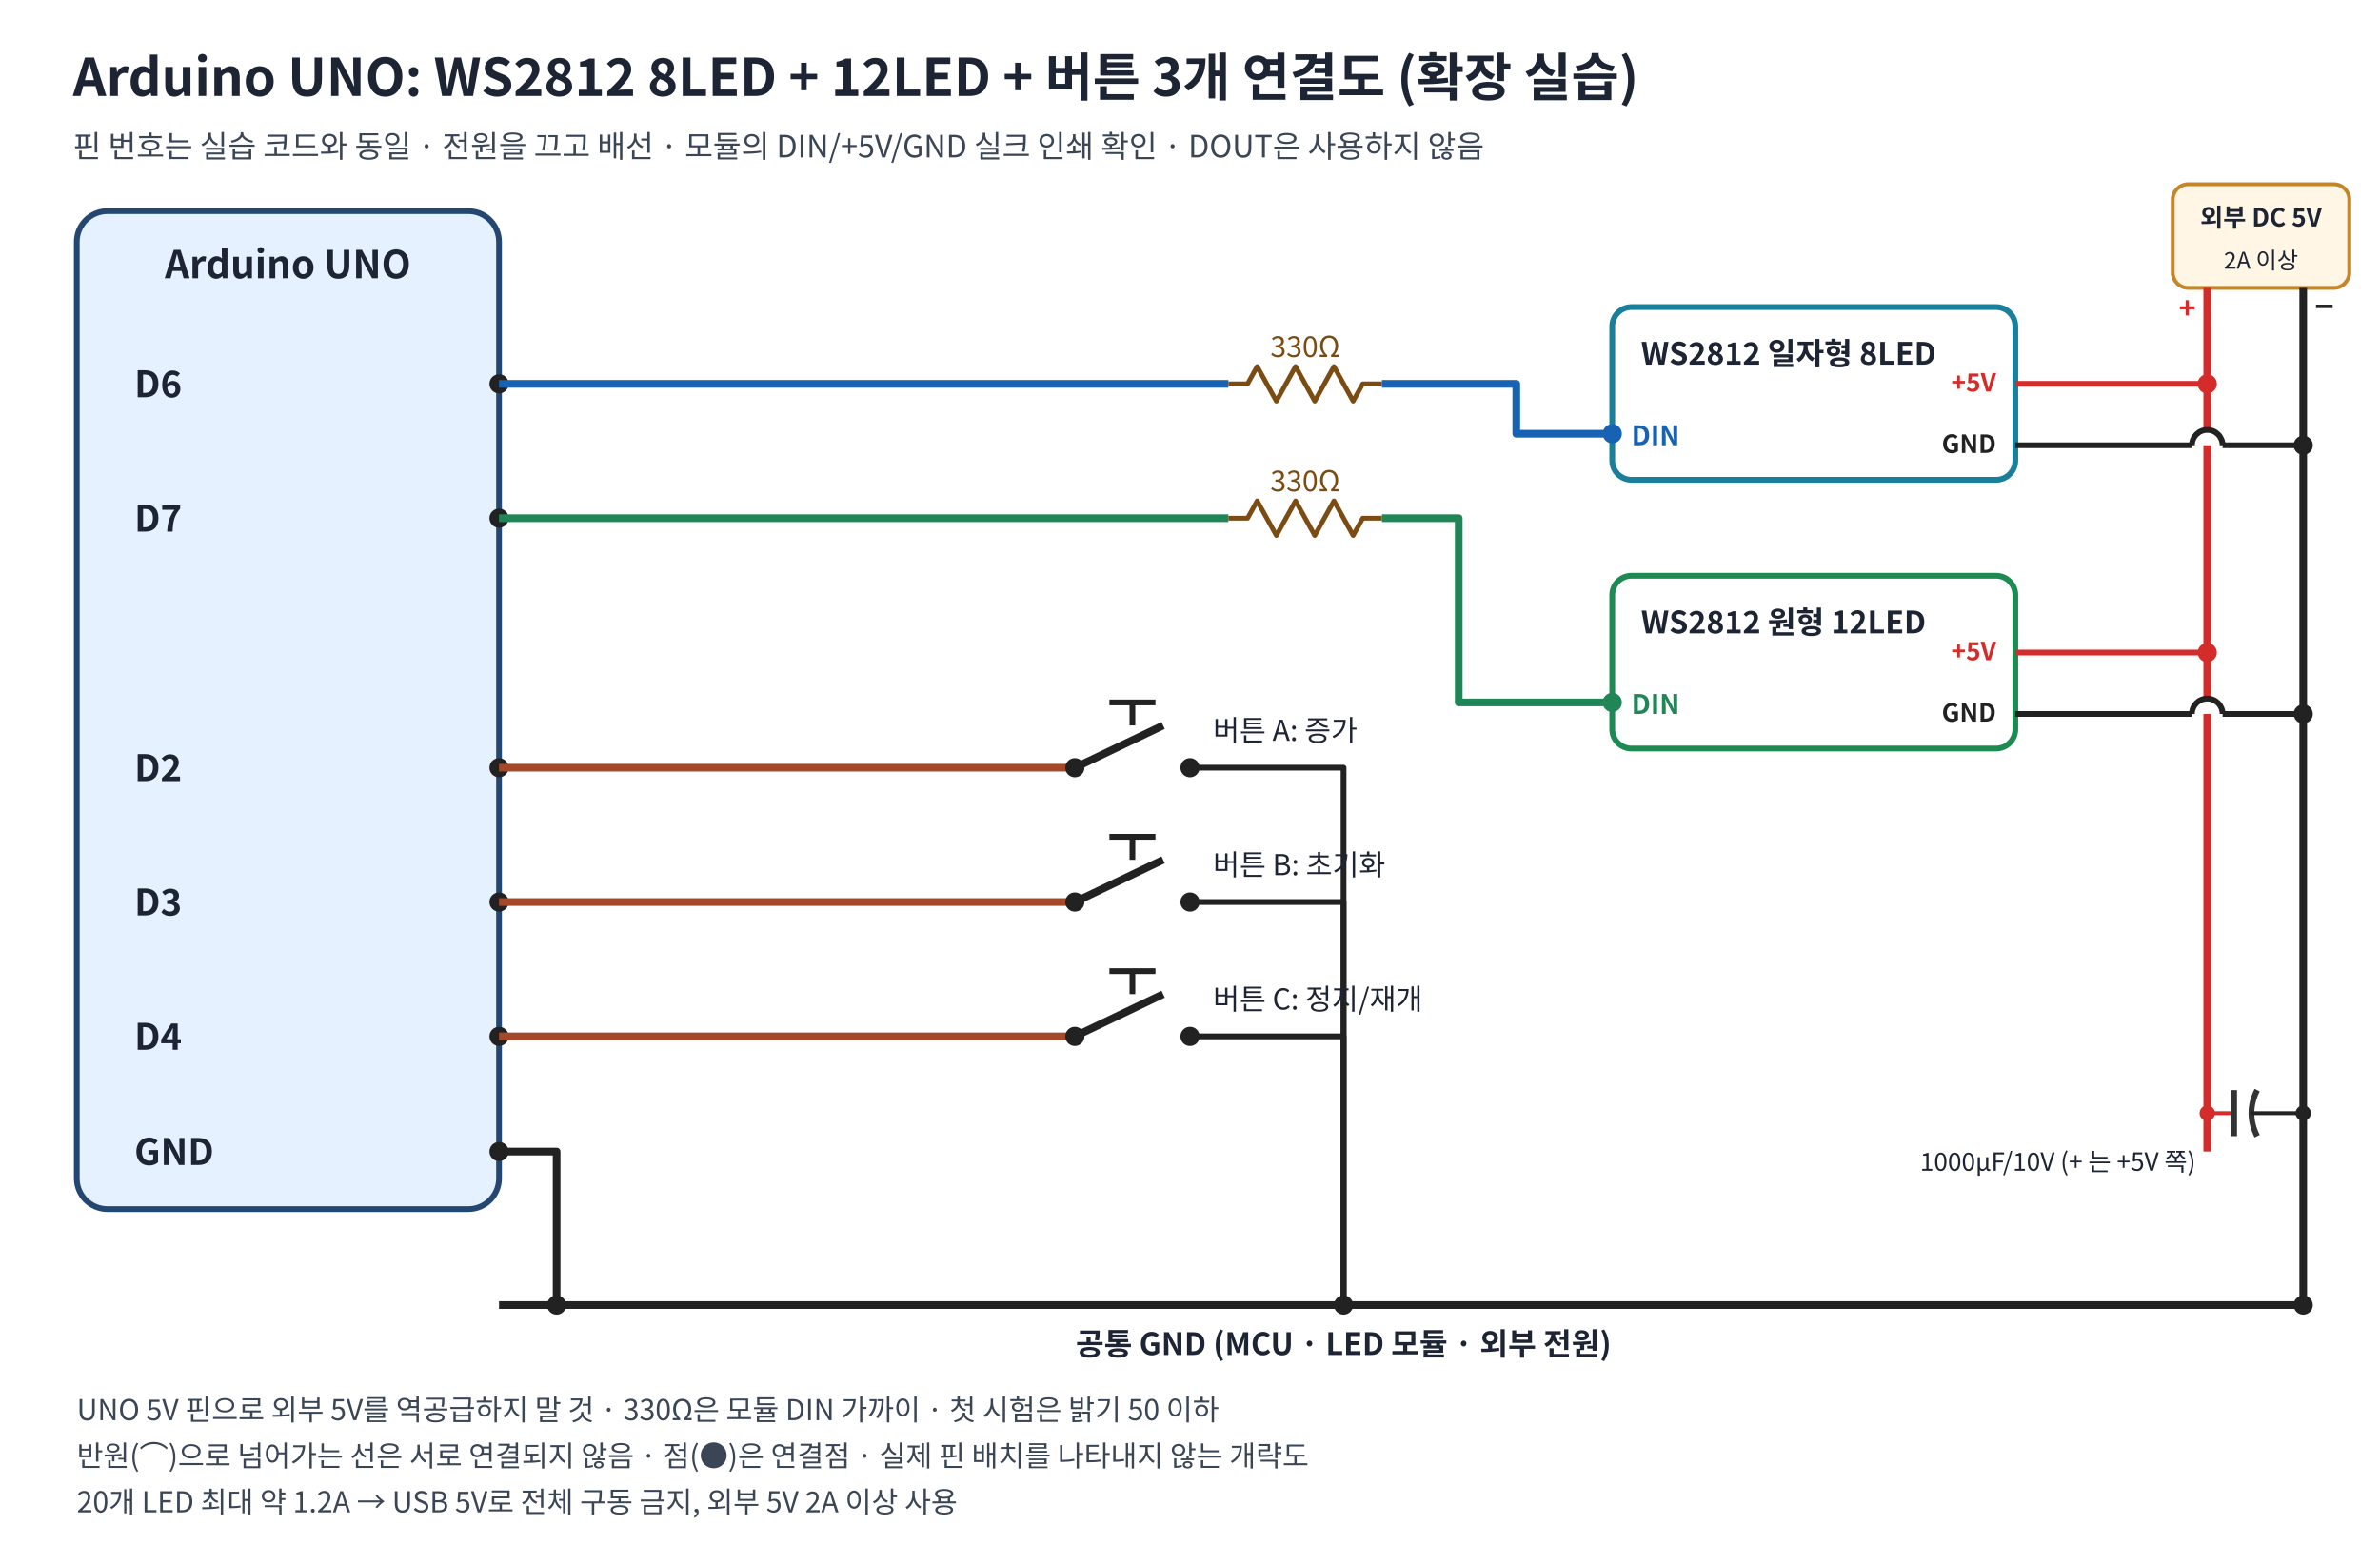
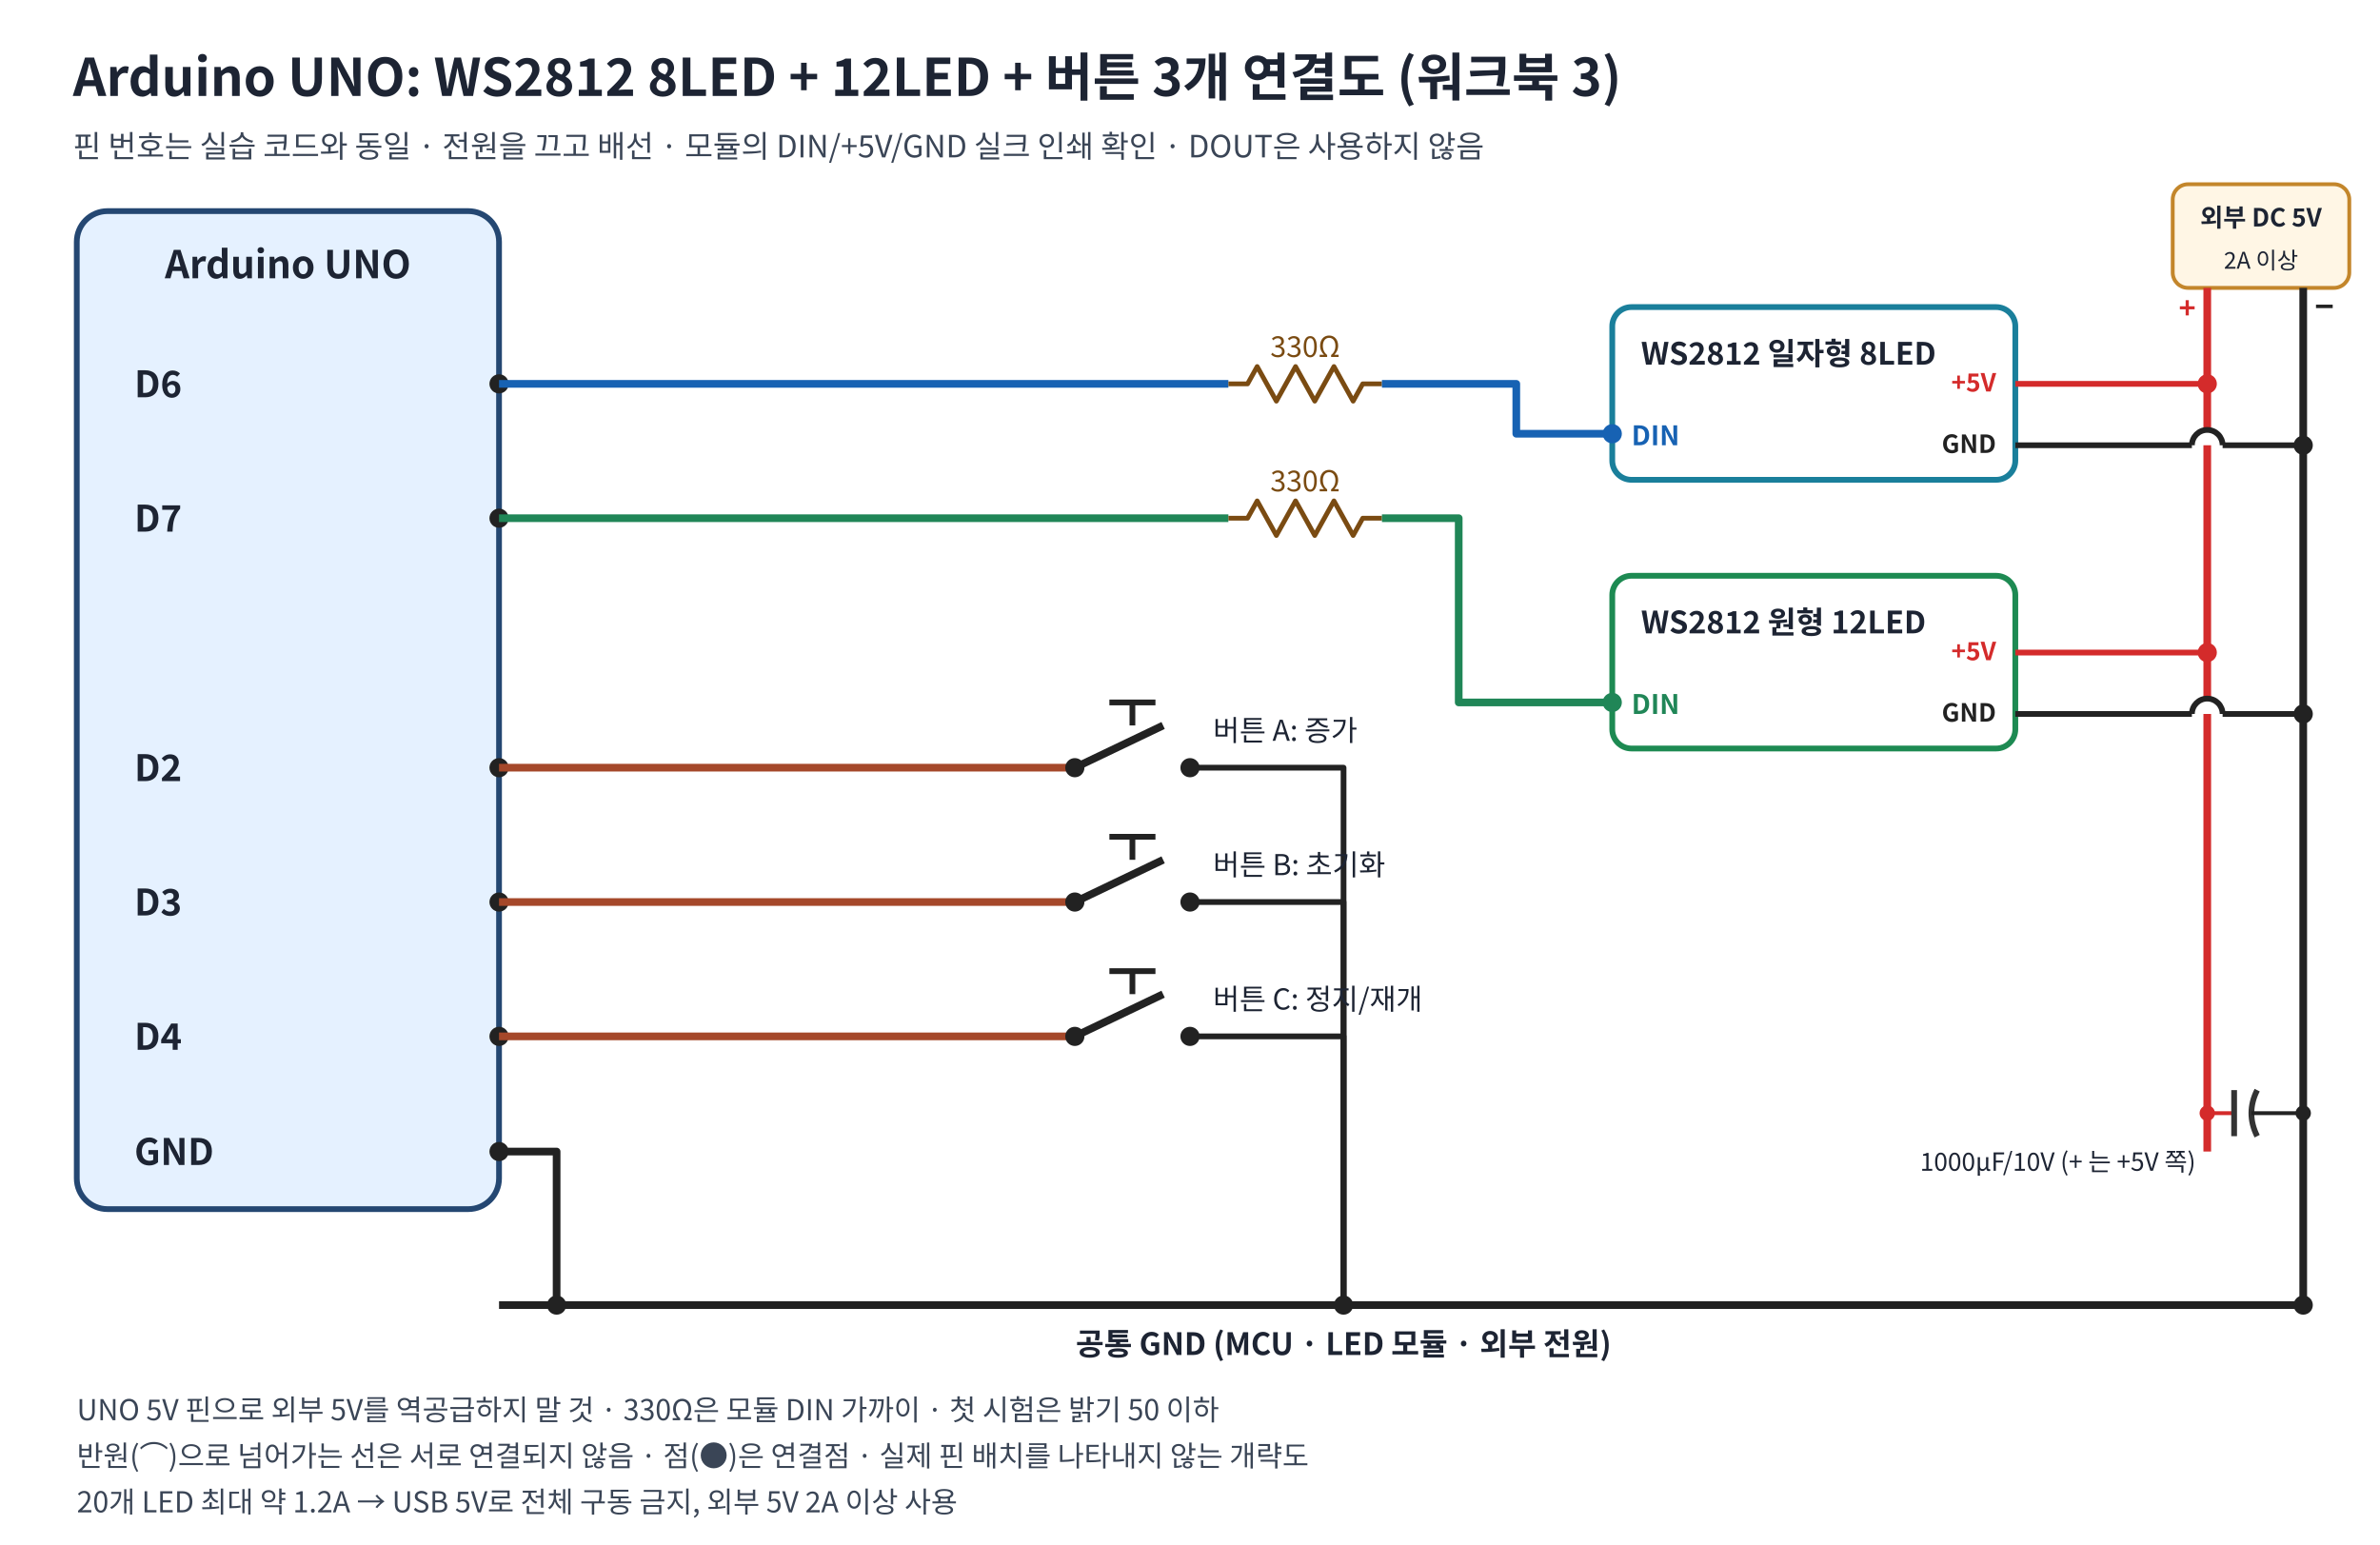
<svg xmlns="http://www.w3.org/2000/svg" width="1240" height="805" viewBox="0 0 1240 805">
  <defs>
    <marker id="arr" viewBox="0 0 10 10" refX="9" refY="5" markerWidth="8" markerHeight="8" orient="auto-start-reverse">
      <path d="M0 0 L10 5 L0 10 z" fill="#3a4556" />
    </marker>
  </defs>
  <rect width="1240" height="805" fill="#ffffff" />
  <g font-family="'Noto Sans CJK KR','Malgun Gothic','Apple SD Gothic Neo',sans-serif" fill="#1d2433">
-     <text x="38" y="50" font-size="27" font-weight="bold" fill="#1d2433" text-anchor="start">Arduino UNO: WS2812 8LED + 12LED + 버튼 3개 연결도 (확장 실습)</text>
+     <text x="38" y="50" font-size="27" font-weight="bold" fill="#1d2433" text-anchor="start">Arduino UNO: WS2812 8LED + 12LED + 버튼 3개 연결도 (워크북 3)</text>
    <text x="38" y="82" font-size="16" font-weight="normal" fill="#3a4556" text-anchor="start">핀 번호는 실습 코드와 동일 · 전원을 끄고 배선 · 모듈의 DIN/+5V/GND 실크 인쇄 확인 · DOUT은 사용하지 않음</text>
    <rect x="40" y="110" width="220" height="520" rx="16" fill="#e5f1ff" stroke="#244772" stroke-width="3" />
    <text x="150" y="145" font-size="20" font-weight="bold" fill="#1d2433" text-anchor="middle">Arduino UNO</text>
    <text x="70" y="207" font-size="19" font-weight="bold" fill="#1d2433" text-anchor="start">D6</text>
    <circle cx="260" cy="200" r="5" fill="#222" />
    <text x="70" y="277" font-size="19" font-weight="bold" fill="#1d2433" text-anchor="start">D7</text>
    <circle cx="260" cy="270" r="5" fill="#222" />
    <text x="70" y="407" font-size="19" font-weight="bold" fill="#1d2433" text-anchor="start">D2</text>
    <circle cx="260" cy="400" r="5" fill="#222" />
    <text x="70" y="477" font-size="19" font-weight="bold" fill="#1d2433" text-anchor="start">D3</text>
    <circle cx="260" cy="470" r="5" fill="#222" />
    <text x="70" y="547" font-size="19" font-weight="bold" fill="#1d2433" text-anchor="start">D4</text>
    <circle cx="260" cy="540" r="5" fill="#222" />
    <text x="70" y="607" font-size="19" font-weight="bold" fill="#1d2433" text-anchor="start">GND</text>
    <circle cx="260" cy="600" r="5" fill="#222" />
    <rect x="1132" y="96" width="92" height="54" rx="8" fill="#fff6e5" stroke="#c3862b" stroke-width="2" />
    <text x="1178" y="118" font-size="13" font-weight="bold" fill="#1d2433" text-anchor="middle">외부 DC 5V</text>
    <text x="1178" y="140" font-size="12" font-weight="normal" fill="#1d2433" text-anchor="middle">2A 이상</text>
    <text x="1144" y="166" font-size="15" font-weight="bold" fill="#d42b2b" text-anchor="end">+</text>
    <text x="1206" y="166" font-size="17" font-weight="bold" fill="#222" text-anchor="start">−</text>
    <path d="M1150 150 L1150 600" stroke="#d42b2b" stroke-width="4" fill="none" stroke-linejoin="round" />
    <path d="M1200 150 L1200 680 L260 680" stroke="#222" stroke-width="4" fill="none" stroke-linejoin="round" />
    <path d="M1150 580 L1164 580" stroke="#d42b2b" stroke-width="2" fill="none" stroke-linejoin="round" />
    <path d="M1164 568 L1164 592" stroke="#333" stroke-width="3" fill="none" stroke-linejoin="round" />
    <path d="M1176 568 Q1170 580 1176 592" stroke="#333" stroke-width="3" fill="none" />
    <path d="M1173 580 L1200 580" stroke="#222" stroke-width="2" fill="none" stroke-linejoin="round" />
    <circle cx="1150" cy="580" r="4" fill="#d42b2b" />
    <circle cx="1200" cy="580" r="4" fill="#222" />
    <text x="1144" y="610" font-size="13" font-weight="normal" fill="#1d2433" text-anchor="end">1000µF/10V (+ 는 +5V 쪽)</text>
    <rect x="840" y="160" width="210" height="90" rx="10" fill="#ffffff" stroke="#1a7f9b" stroke-width="3" />
    <text x="855" y="190" font-size="16" font-weight="bold" fill="#1d2433" text-anchor="start">WS2812 일자형 8LED</text>
    <text x="850" y="232" font-size="14" font-weight="bold" fill="#1762b3" text-anchor="start">DIN</text>
    <text x="1040" y="204" font-size="13" font-weight="bold" fill="#d42b2b" text-anchor="end">+5V</text>
    <text x="1040" y="236" font-size="13" font-weight="bold" fill="#222" text-anchor="end">GND</text>
    <circle cx="840" cy="226" r="5" fill="#1762b3" />
    <path d="M1050 200 L1150 200" stroke="#d42b2b" stroke-width="3" fill="none" stroke-linejoin="round" />
    <circle cx="1150" cy="200" r="5" fill="#d42b2b" />
    <path d="M1050 232 L1142 232" stroke="#222" stroke-width="3" fill="none" stroke-linejoin="round" />
    <path d="M1142 232 A8 8 0 0 1 1158 232" stroke="#222" stroke-width="3" fill="#ffffff" />
    <path d="M1158 232 L1200 232" stroke="#222" stroke-width="3" fill="none" stroke-linejoin="round" />
    <circle cx="1200" cy="232" r="5" fill="#222" />
    <rect x="840" y="300" width="210" height="90" rx="10" fill="#ffffff" stroke="#1d8a52" stroke-width="3" />
    <text x="855" y="330" font-size="16" font-weight="bold" fill="#1d2433" text-anchor="start">WS2812 원형 12LED</text>
    <text x="850" y="372" font-size="14" font-weight="bold" fill="#208657" text-anchor="start">DIN</text>
    <text x="1040" y="344" font-size="13" font-weight="bold" fill="#d42b2b" text-anchor="end">+5V</text>
    <text x="1040" y="376" font-size="13" font-weight="bold" fill="#222" text-anchor="end">GND</text>
    <circle cx="840" cy="366" r="5" fill="#208657" />
    <path d="M1050 340 L1150 340" stroke="#d42b2b" stroke-width="3" fill="none" stroke-linejoin="round" />
    <circle cx="1150" cy="340" r="5" fill="#d42b2b" />
    <path d="M1050 372 L1142 372" stroke="#222" stroke-width="3" fill="none" stroke-linejoin="round" />
    <path d="M1142 372 A8 8 0 0 1 1158 372" stroke="#222" stroke-width="3" fill="#ffffff" />
    <path d="M1158 372 L1200 372" stroke="#222" stroke-width="3" fill="none" stroke-linejoin="round" />
    <circle cx="1200" cy="372" r="5" fill="#222" />
    <path d="M260 200 L640 200" stroke="#1762b3" stroke-width="4" fill="none" stroke-linejoin="round" />
    <path d="M640 200 L650 200 L655.0 191 L665.0 209 L675.0 191 L685.0 209 L695.0 191 L705.0 209 L710 200 L720 200" stroke="#7a4b12" stroke-width="2.5" fill="none" stroke-linejoin="round" />
    <text x="680.0" y="186" font-size="15" font-weight="normal" fill="#7a4b12" text-anchor="middle">330Ω</text>
    <path d="M720 200 L790 200 L790 226 L840 226" stroke="#1762b3" stroke-width="4" fill="none" stroke-linejoin="round" />
    <path d="M260 270 L640 270" stroke="#208657" stroke-width="4" fill="none" stroke-linejoin="round" />
    <path d="M640 270 L650 270 L655.0 261 L665.0 279 L675.0 261 L685.0 279 L695.0 261 L705.0 279 L710 270 L720 270" stroke="#7a4b12" stroke-width="2.5" fill="none" stroke-linejoin="round" />
    <text x="680.0" y="256" font-size="15" font-weight="normal" fill="#7a4b12" text-anchor="middle">330Ω</text>
    <path d="M720 270 L760 270 L760 366 L840 366" stroke="#208657" stroke-width="4" fill="none" stroke-linejoin="round" />
    <path d="M260 400 L560 400" stroke="#a5482a" stroke-width="4" fill="none" stroke-linejoin="round" />
    <circle cx="560" cy="400" r="5" fill="#222" />
    <circle cx="620" cy="400" r="5" fill="#222" />
    <path d="M560 400 L606 378" stroke="#222" stroke-width="4" fill="none" stroke-linejoin="round" />
    <path d="M578 366 L602 366" stroke="#222" stroke-width="3" fill="none" stroke-linejoin="round" />
    <path d="M590 366 L590 378" stroke="#222" stroke-width="3" fill="none" stroke-linejoin="round" />
    <path d="M620 400 L700 400 L700 680" stroke="#222" stroke-width="3" fill="none" stroke-linejoin="round" />
    <text x="632" y="386" font-size="15" font-weight="normal" fill="#1d2433" text-anchor="start">버튼 A: 증가</text>
    <path d="M260 470 L560 470" stroke="#a5482a" stroke-width="4" fill="none" stroke-linejoin="round" />
    <circle cx="560" cy="470" r="5" fill="#222" />
    <circle cx="620" cy="470" r="5" fill="#222" />
    <path d="M560 470 L606 448" stroke="#222" stroke-width="4" fill="none" stroke-linejoin="round" />
    <path d="M578 436 L602 436" stroke="#222" stroke-width="3" fill="none" stroke-linejoin="round" />
    <path d="M590 436 L590 448" stroke="#222" stroke-width="3" fill="none" stroke-linejoin="round" />
    <path d="M620 470 L700 470 L700 680" stroke="#222" stroke-width="3" fill="none" stroke-linejoin="round" />
    <text x="632" y="456" font-size="15" font-weight="normal" fill="#1d2433" text-anchor="start">버튼 B: 초기화</text>
    <path d="M260 540 L560 540" stroke="#a5482a" stroke-width="4" fill="none" stroke-linejoin="round" />
    <circle cx="560" cy="540" r="5" fill="#222" />
    <circle cx="620" cy="540" r="5" fill="#222" />
    <path d="M560 540 L606 518" stroke="#222" stroke-width="4" fill="none" stroke-linejoin="round" />
    <path d="M578 506 L602 506" stroke="#222" stroke-width="3" fill="none" stroke-linejoin="round" />
    <path d="M590 506 L590 518" stroke="#222" stroke-width="3" fill="none" stroke-linejoin="round" />
    <path d="M620 540 L700 540 L700 680" stroke="#222" stroke-width="3" fill="none" stroke-linejoin="round" />
    <text x="632" y="526" font-size="15" font-weight="normal" fill="#1d2433" text-anchor="start">버튼 C: 정지/재개</text>
    <circle cx="700" cy="680" r="5" fill="#222" />
    <path d="M260 600 L290 600 L290 680" stroke="#222" stroke-width="4" fill="none" stroke-linejoin="round" />
    <circle cx="290" cy="680" r="5" fill="#222" />
    <circle cx="1200" cy="680" r="5" fill="#222" />
    <text x="700" y="706" font-size="16" font-weight="bold" fill="#1d2433" text-anchor="middle">공통 GND (MCU · LED 모듈 · 외부 전원)</text>
    <text x="40" y="740" font-size="15" font-weight="normal" fill="#3a4556" text-anchor="start">UNO 5V 핀으로 외부 5V를 역공급하지 말 것 · 330Ω은 모듈 DIN 가까이 · 첫 시험은 밝기 50 이하</text>
    <text x="40" y="764" font-size="15" font-weight="normal" fill="#3a4556" text-anchor="start">반원(⌒)으로 넘어가는 선은 서로 연결되지 않음 · 점(●)은 연결점 · 실제 핀 배치를 나타내지 않는 개략도</text>
    <text x="40" y="788" font-size="15" font-weight="normal" fill="#3a4556" text-anchor="start">20개 LED 최대 약 1.2A → USB 5V로 전체 구동 금지, 외부 5V 2A 이상 사용</text>
  </g>
</svg>
